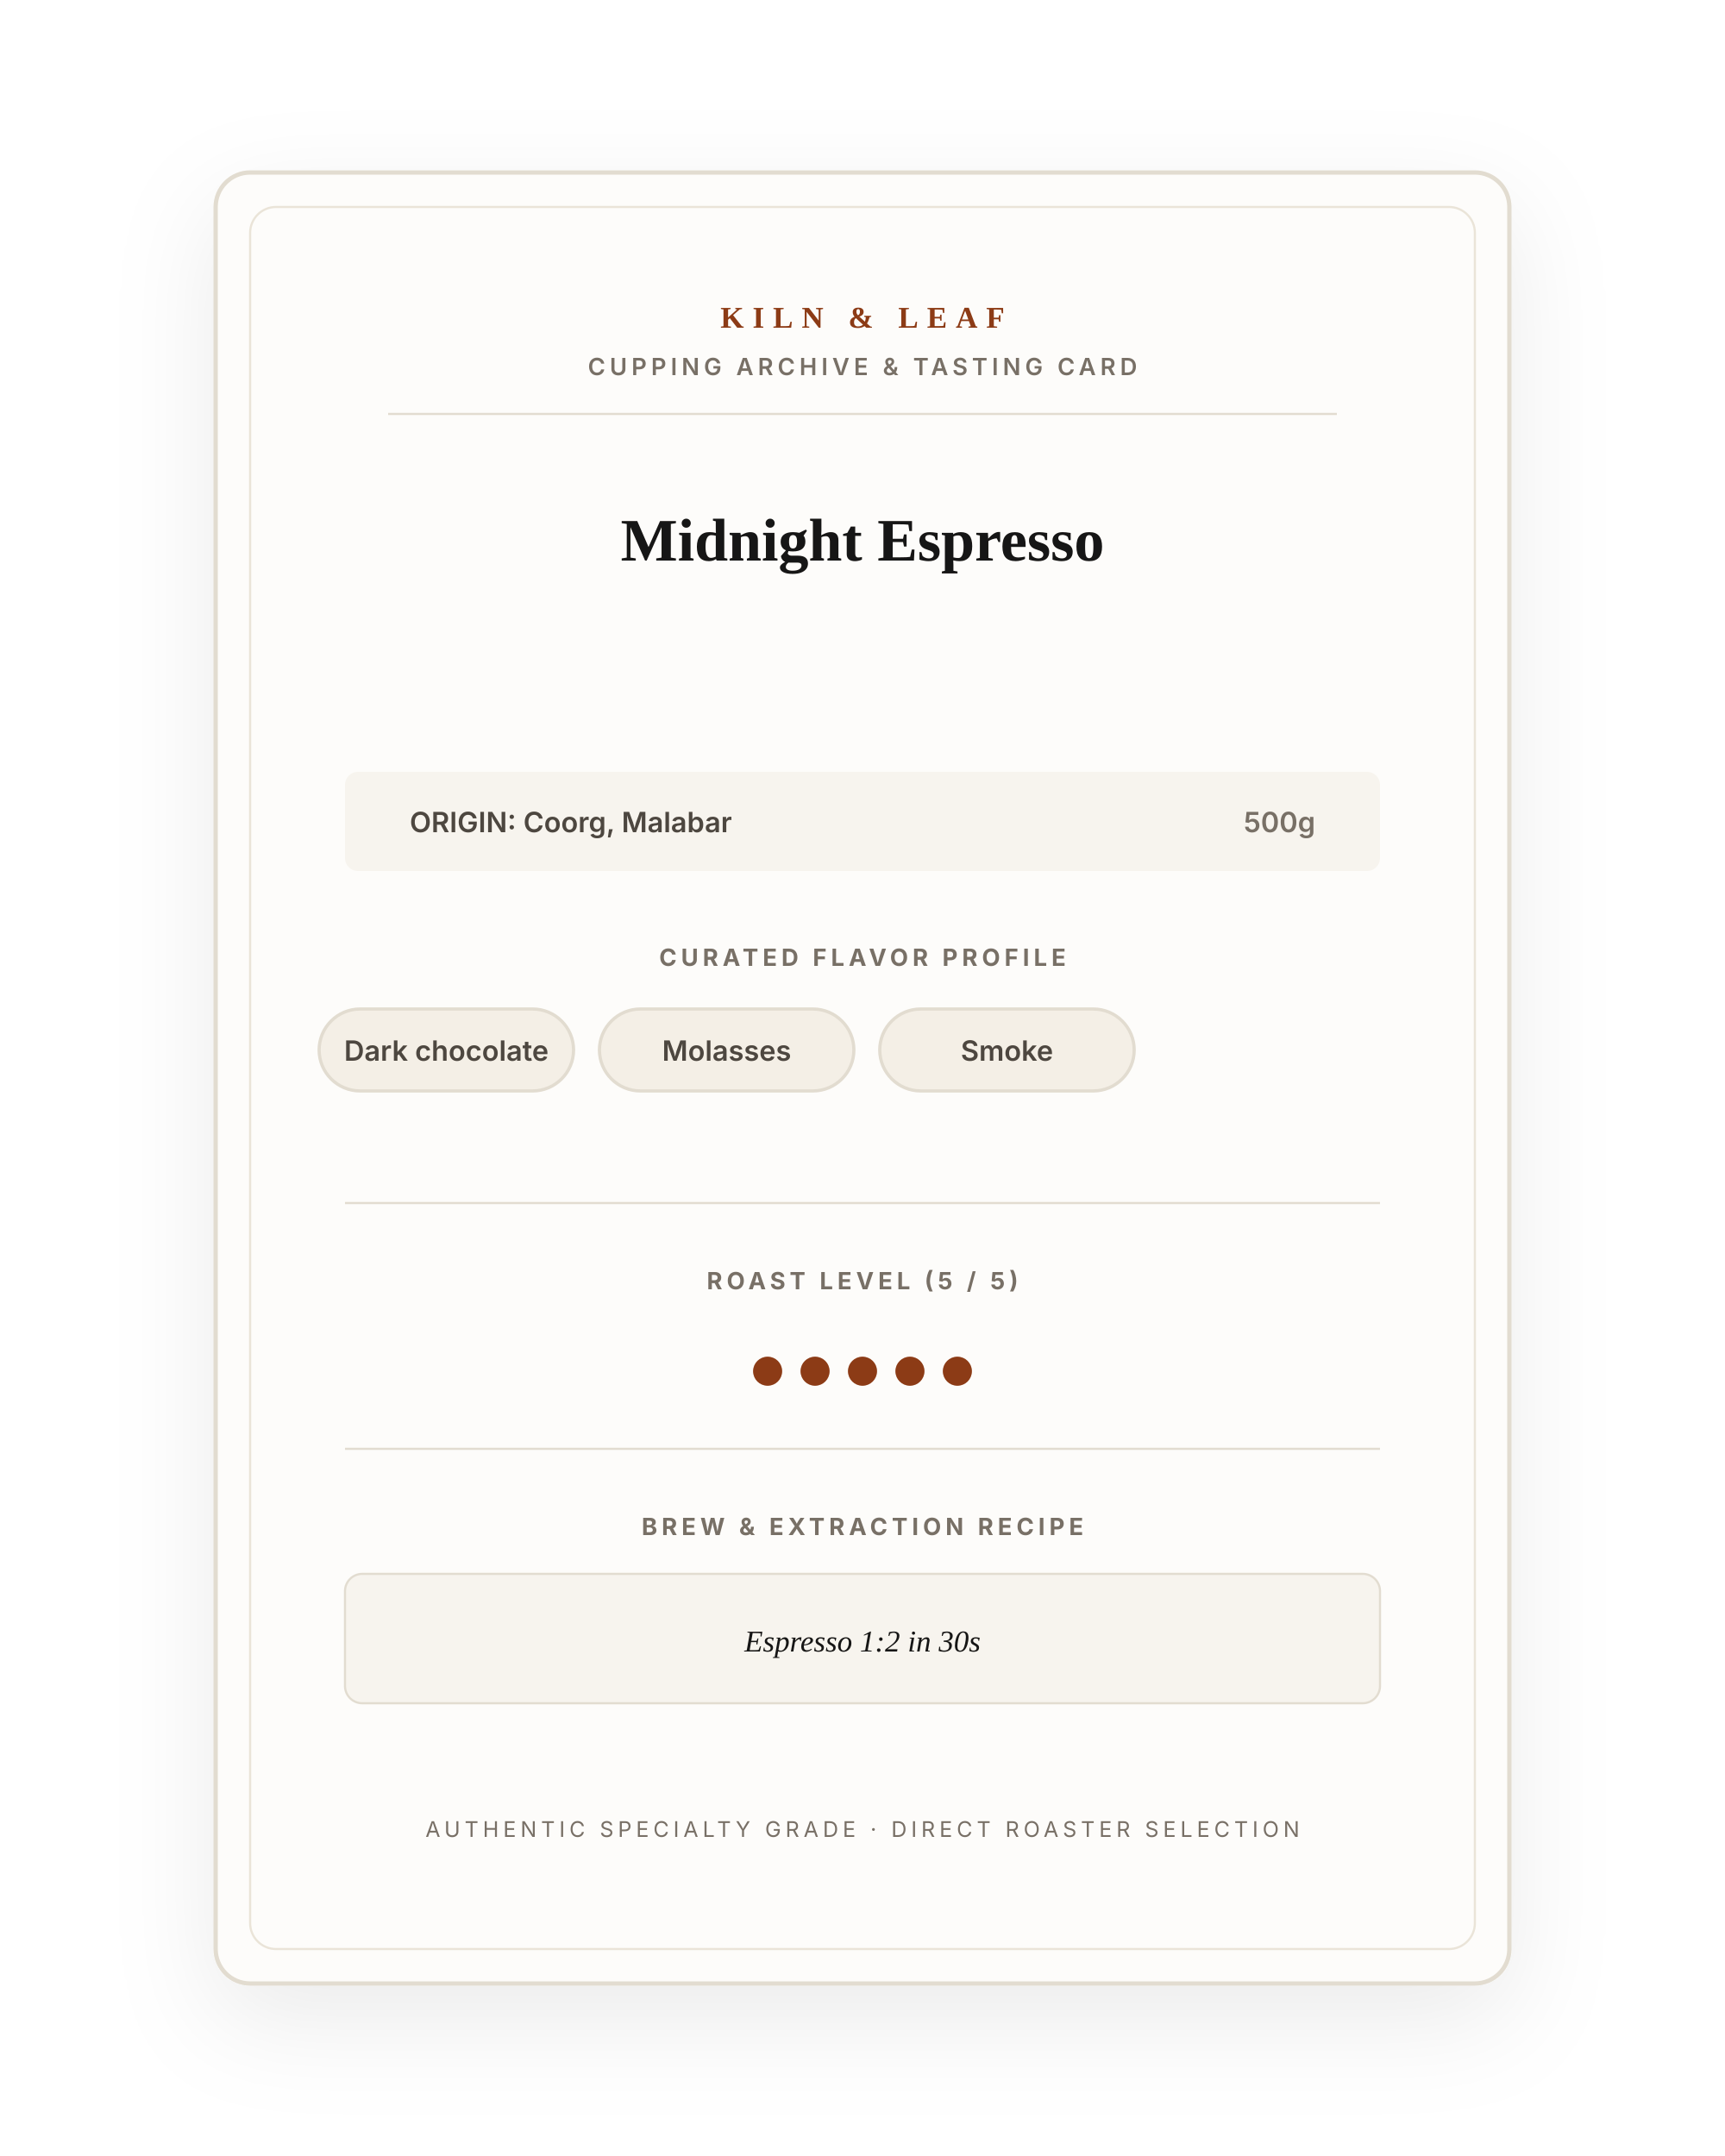
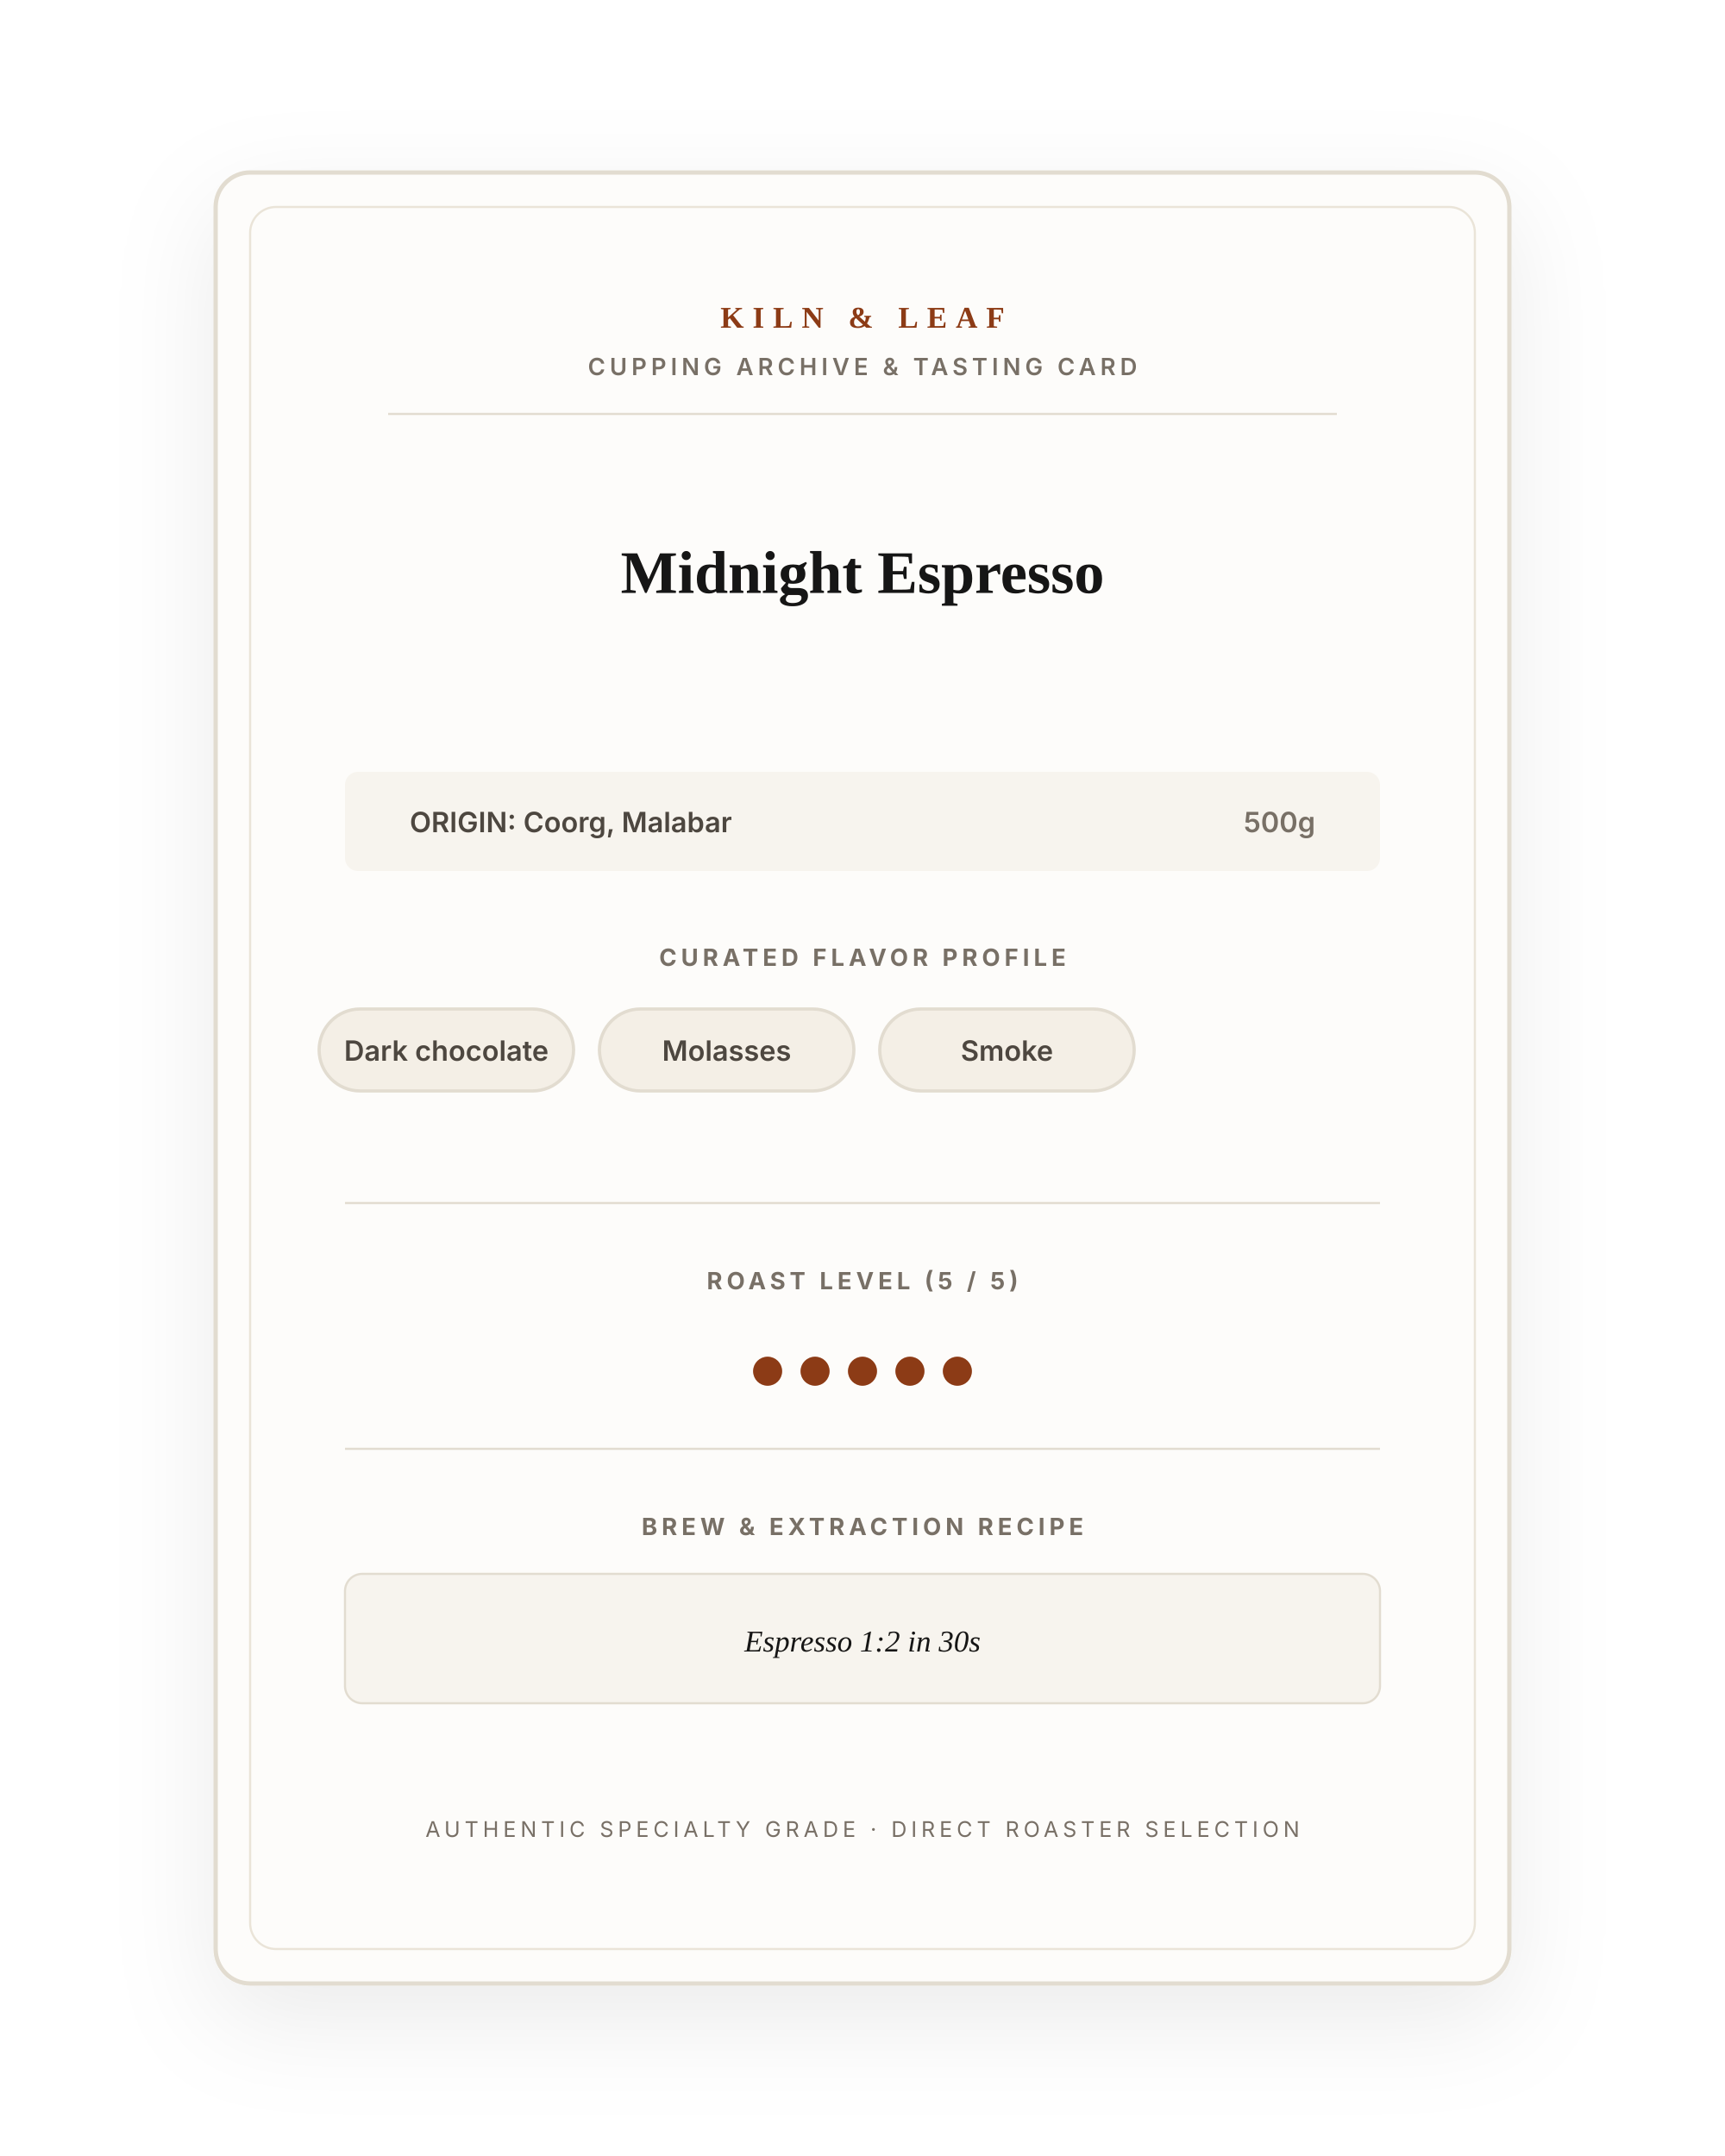
<svg xmlns="http://www.w3.org/2000/svg" viewBox="0 0 800 1000" fill="none">
  <defs>
    <filter id="card-shadow-midnight-espresso" x="-5%" y="-5%" width="110%" height="115%" filterUnits="userSpaceOnUse">
      <feDropShadow dx="0" dy="16" stdDeviation="24" flood-color="#000000" flood-opacity="0.08" />
    </filter>
  </defs>
  <g filter="url(#card-shadow-midnight-espresso)">
    <rect x="100" y="80" width="600" height="840" rx="16" fill="#FDFCFA" stroke="#E2DCD0" stroke-width="2" />
    <rect x="116" y="96" width="568" height="808" rx="12" fill="none" stroke="#EAE4D8" stroke-width="1" />
    <text x="400" y="152" text-anchor="middle" font-family="Georgia, 'Times New Roman', serif" font-size="14" font-weight="700" letter-spacing="4" fill="#8C3A14">KILN &amp; LEAF</text>
    <text x="400" y="174" text-anchor="middle" font-family="-apple-system, system-ui, sans-serif" font-size="11" font-weight="600" letter-spacing="2" fill="#786F66">CUPPING ARCHIVE &amp; TASTING CARD</text>
    <line x1="180" y1="192" x2="620" y2="192" stroke="#E2DCD0" stroke-width="1" />
-     <text x="400" y="260" text-anchor="middle" font-family="Georgia, 'Times New Roman', serif" font-size="28" font-weight="600" fill="#161412">Midnight Espresso</text>
+     <text x="400" y="275" text-anchor="middle" font-family="Georgia, 'Times New Roman', serif" font-size="28" font-weight="600" fill="#161412">Midnight Espresso</text>
    <rect x="160" y="358" width="480" height="46" rx="6" fill="#F7F4EE" />
    <text x="190" y="386" font-family="-apple-system, system-ui, sans-serif" font-size="13" font-weight="600" fill="#4E473F">ORIGIN: Coorg, Malabar</text>
    <text x="610" y="386" text-anchor="end" font-family="-apple-system, system-ui, sans-serif" font-size="13" font-weight="600" fill="#786F66">500g</text>
    <text x="400" y="448" text-anchor="middle" font-family="-apple-system, system-ui, sans-serif" font-size="11" font-weight="700" letter-spacing="2" fill="#786F66">CURATED FLAVOR PROFILE</text>
    <g transform="translate(148, 468)">
      <rect x="0" y="0" width="118" height="38" rx="19" fill="#F4EFE6" stroke="#E2DCD0" stroke-width="1.5" />
      <text x="59" y="24" text-anchor="middle" font-family="-apple-system, system-ui, sans-serif" font-size="13" font-weight="600" fill="#4E473F">Dark chocolate</text>
    </g>
    <g transform="translate(278, 468)">
      <rect x="0" y="0" width="118" height="38" rx="19" fill="#F4EFE6" stroke="#E2DCD0" stroke-width="1.5" />
      <text x="59" y="24" text-anchor="middle" font-family="-apple-system, system-ui, sans-serif" font-size="13" font-weight="600" fill="#4E473F">Molasses</text>
    </g>
    <g transform="translate(408, 468)">
      <rect x="0" y="0" width="118" height="38" rx="19" fill="#F4EFE6" stroke="#E2DCD0" stroke-width="1.5" />
      <text x="59" y="24" text-anchor="middle" font-family="-apple-system, system-ui, sans-serif" font-size="13" font-weight="600" fill="#4E473F">Smoke</text>
    </g>
    <line x1="160" y1="558" x2="640" y2="558" stroke="#E2DCD0" stroke-width="1" />
    <text x="400" y="598" text-anchor="middle" font-family="-apple-system, system-ui, sans-serif" font-size="11" font-weight="700" letter-spacing="2" fill="#786F66">ROAST LEVEL (5 / 5)</text>
    <g transform="translate(0, 10)">
      <circle cx="356" cy="626" r="6" fill="#8C3A14" stroke="#8C3A14" stroke-width="1.5" />
      <circle cx="378" cy="626" r="6" fill="#8C3A14" stroke="#8C3A14" stroke-width="1.5" />
      <circle cx="400" cy="626" r="6" fill="#8C3A14" stroke="#8C3A14" stroke-width="1.5" />
      <circle cx="422" cy="626" r="6" fill="#8C3A14" stroke="#8C3A14" stroke-width="1.5" />
      <circle cx="444" cy="626" r="6" fill="#8C3A14" stroke="#8C3A14" stroke-width="1.5" />
    </g>
    <line x1="160" y1="672" x2="640" y2="672" stroke="#E2DCD0" stroke-width="1" />
    <text x="400" y="712" text-anchor="middle" font-family="-apple-system, system-ui, sans-serif" font-size="11" font-weight="700" letter-spacing="2" fill="#786F66">BREW &amp; EXTRACTION RECIPE</text>
    <rect x="160" y="730" width="480" height="60" rx="8" fill="#F7F4EE" stroke="#E2DCD0" stroke-width="1" />
    <text x="400" y="766" text-anchor="middle" font-family="Georgia, 'Times New Roman', serif" font-size="14" font-style="italic" fill="#161412">Espresso 1:2 in 30s</text>
    <text x="400" y="852" text-anchor="middle" font-family="-apple-system, system-ui, sans-serif" font-size="10" letter-spacing="2" fill="#786F66">AUTHENTIC SPECIALTY GRADE · DIRECT ROASTER SELECTION</text>
  </g>
</svg>
